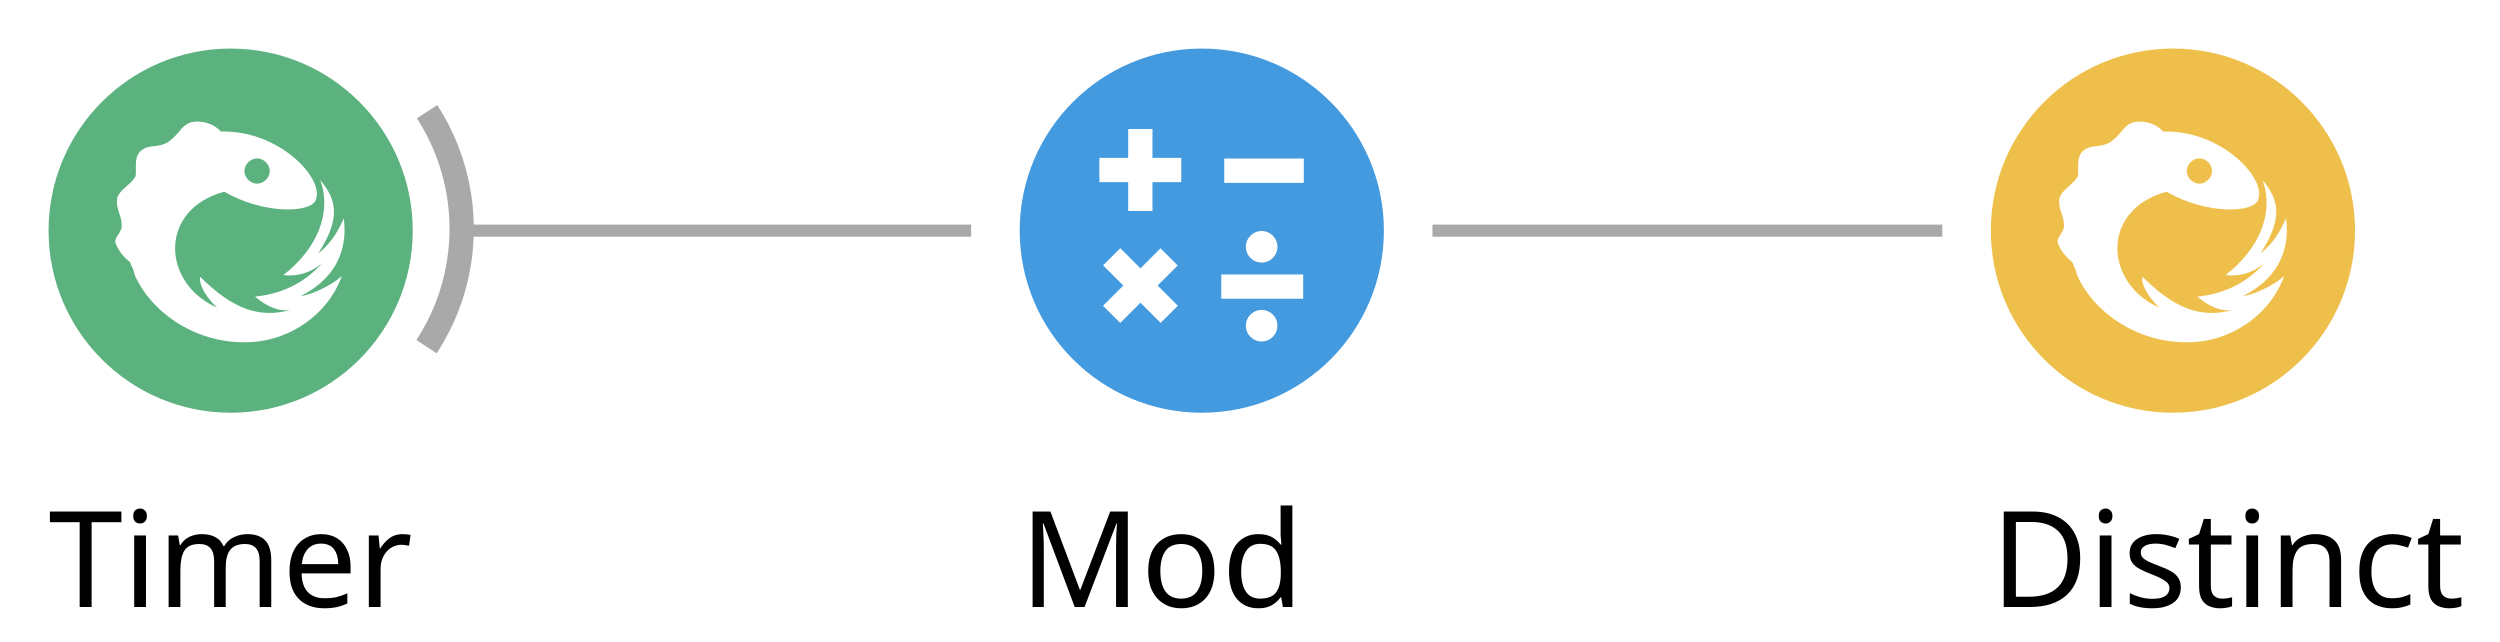
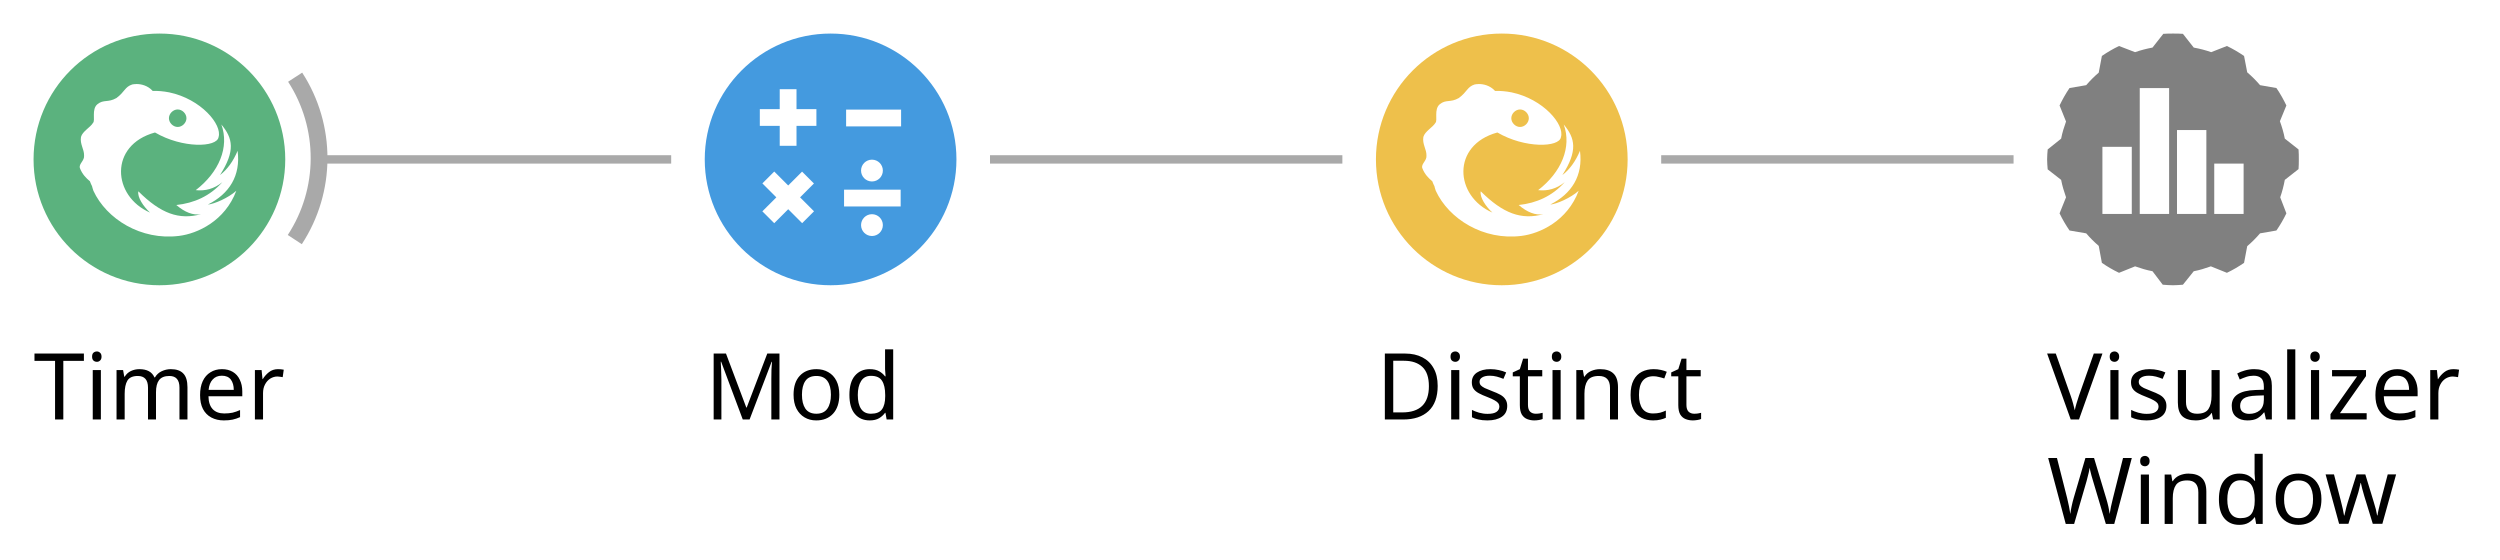
- <svg xmlns="http://www.w3.org/2000/svg" width="205.942" height="52.825" id="SvgGdi_output">
+ <svg xmlns="http://www.w3.org/2000/svg" width="297.979" height="66.65" id="SvgGdi_output">
  <style>text { fill: #000; } @media (prefers-color-scheme: dark) { text { fill: #eee; } }</style>
  <rect id="background" height="100.00%" style="fill:none;" width="100.00%" y="0.00" x="0.00" />
  <g style="shape-rendering:auto;" id="root_group">
-     <line y1="19.00" style="stroke:rgb(169,169,169);fill:none;stroke-linecap:butt;stroke-miterlimit:9;opacity:1;stroke-width:1;stroke-linejoin:miter;" id="2" x2="160.00" y2="19.00" x1="118.00" />
-     <line y1="19.00" style="stroke:rgb(169,169,169);fill:none;stroke-linecap:butt;stroke-miterlimit:9;opacity:1;stroke-width:1;stroke-linejoin:miter;" id="3" x2="80.00" y2="19.00" x1="38.00" />
-     <ellipse id="36" cy="15.00" cx="15.00" transform="matrix(1.00 0.00 0.00 1.00 164.00 4.00 ) " rx="15.00" ry="15.00" style="stroke:none;opacity:1;fill:rgb(238,192,75);" />
-     <path d="M 12.246 6.014 12.246 6.02 C 12.058 6.02 11.895 6.04 11.767 6.066 10.869 6.353 10.896 6.934 9.877 7.686 8.863 8.264 8.353 7.82 7.615 8.42 6.878 9.016 7.393 10.383 7.084 10.648 6.777 11.18 5.826 11.655 5.652 12.326 5.509 13.185 6.042 13.797 6.021 14.533 6.083 15.146 5.411 15.495 5.508 15.992 5.797 16.804 6.354 17.292 6.617 17.518 6.663 17.55 6.7 17.599 6.715 17.602 6.791 17.792 6.859 17.986 6.955 18.166 6.95 18.14 6.949 18.114 6.943 18.088 6.998 18.305 7.055 18.524 7.133 18.738 8.683 22.099 12.814 24.686 17.342 24.117 19.541 23.848 22.824 22.332 24.166 18.738 23.22 19.587 21.532 20.324 20.777 20.381 23.33 19.105 24.707 16.937 24.32 13.975 23.792 15.233 23.093 16.201 22.221 16.865 24.075 13.976 23.757 12.481 22.385 10.84 23.366 13.539 22.097 16.534 19.332 18.664 20.452 18.785 21.517 18.516 22.502 17.713 21.013 19.374 19.15 20.208 17.014 20.436 18.034 21.303 19.018 21.695 19.959 21.527 17.345 22.249 15.155 21.454 12.49 18.801 12.351 19.515 13.105 20.628 13.883 21.338 9.373 19.383 8.976 13.296 14.469 11.793 14.472 11.793 14.475 11.794 14.478 11.793 17.75 13.707 21.865 13.581 22.051 12.344 22.509 10.861 19.965 7.805 16.162 7.008 15.462 6.871 14.792 6.817 14.154 6.836 14.167 6.836 14.179 6.836 14.191 6.826 13.584 6.177 12.81 6.012 12.246 6.014 z M 17.178 9.047 C 17.724 9.047 18.223 9.544 18.223 10.09 18.223 10.636 17.724 11.133 17.178 11.133 16.632 11.133 16.135 10.636 16.135 10.09 16.135 9.544 16.632 9.047 17.178 9.047 z " style="stroke:none;fill-rule:evenodd;opacity:1;fill:rgb(255,255,255);" transform="matrix(1.00 0.00 0.00 1.00 164.00 4.00 ) " id="39" />
-     <text id="40" transform="matrix(1.00 0.00 0.00 1.00 0.00 0.00 ) " x="164.00px" y="39.00px" style="stroke:none;clip-path:url(#42_text_clipper);font-family:Microsoft Sans Serif;font-size:8.25pt;opacity:1;">
-       <tspan dy="8.25pt" id="44">Distinct</tspan>
+     <line y1="19.00" style="stroke:rgb(169,169,169);fill:none;stroke-linecap:butt;stroke-miterlimit:9;opacity:1;stroke-width:1;stroke-linejoin:miter;" id="2" x2="240.00" y2="19.00" x1="198.00" />
+     <line y1="19.00" style="stroke:rgb(169,169,169);fill:none;stroke-linecap:butt;stroke-miterlimit:9;opacity:1;stroke-width:1;stroke-linejoin:miter;" id="3" x2="160.00" y2="19.00" x1="118.00" />
+     <line y1="19.00" style="stroke:rgb(169,169,169);fill:none;stroke-linecap:butt;stroke-miterlimit:9;opacity:1;stroke-width:1;stroke-linejoin:miter;" id="4" x2="80.00" y2="19.00" x1="38.00" />
+     <path transform="matrix(1.00 0.00 0.00 1.00 244.00 4.00 ) " id="37" style="stroke:none;fill-rule:evenodd;opacity:1;fill:rgb(128,128,128);" d="M 15 0 C 15.401 0 15.794 0 16.187 0.033 L 17.476 1.671 C 18.195 1.804 18.878 1.977 19.552 2.218 L 21.429 1.483 C 22.14 1.823 22.829 2.227 23.473 2.67 L 23.849 4.621 C 24.395 5.087 24.913 5.605 25.379 6.151 L 27.33 6.494 C 27.773 7.138 28.177 7.861 28.517 8.571 L 27.746 10.448 C 27.987 11.122 28.196 11.805 28.329 12.523 L 29.967 13.813 C 29.998 14.206 30 14.599 30 15 30 15.392 29.997 15.769 29.967 16.154 L 28.329 17.44 C 28.198 18.146 28.017 18.852 27.782 19.516 L 28.517 21.429 C 28.176 22.143 27.775 22.826 27.33 23.473 L 25.379 23.813 C 24.913 24.358 24.395 24.877 23.849 25.342 L 23.473 27.33 C 22.828 27.774 22.14 28.177 21.429 28.517 L 19.516 27.746 C 18.851 27.982 18.184 28.198 17.476 28.329 L 16.187 29.934 C 15.793 29.965 15.401 30 15 30 14.599 30 14.173 29.966 13.78 29.934 L 12.56 28.329 C 11.862 28.2 11.141 27.977 10.484 27.746 L 8.571 28.517 C 7.856 28.176 7.174 27.776 6.527 27.33 L 6.151 25.306 C 5.617 24.848 5.114 24.348 4.658 23.813 L 2.67 23.473 C 2.225 22.826 1.824 22.143 1.483 21.429 L 2.254 19.516 C 2.023 18.859 1.8 18.138 1.671 17.44 L 0.066 16.187 C 0.035 15.794 -9.272993E-05 15.401 -9.272993E-05 15 -9.272993E-05 14.599 0.035 14.206 0.066 13.813 L 1.671 12.524 C 1.802 11.816 2.019 11.149 2.254 10.484 L 1.483 8.571 C 1.823 7.861 2.227 7.138 2.67 6.494 L 4.658 6.151 C 5.114 5.616 5.617 5.116 6.151 4.658 L 6.527 2.67 C 7.174 2.225 7.857 1.824 8.571 1.483 L 10.484 2.218 C 11.148 1.983 11.854 1.802 12.56 1.671 L 13.846 0.033 C 14.231 0.003 14.608 -0 15 -0 z " />
+     <rect id="44" height="8.00" style="stroke:none;opacity:1;fill:rgb(255,255,255);" transform="matrix(1.00 0.00 0.00 1.00 244.00 4.00 ) " width="3.50" y="13.50" x="6.59" />
+     <rect id="45" height="15.00" style="stroke:none;opacity:1;fill:rgb(255,255,255);" transform="matrix(1.00 0.00 0.00 1.00 244.00 4.00 ) " width="3.50" y="6.50" x="11.04" />
+     <rect id="46" height="10.00" style="stroke:none;opacity:1;fill:rgb(255,255,255);" transform="matrix(1.00 0.00 0.00 1.00 244.00 4.00 ) " width="3.50" y="11.50" x="15.48" />
+     <rect id="47" height="6.00" style="stroke:none;opacity:1;fill:rgb(255,255,255);" transform="matrix(1.00 0.00 0.00 1.00 244.00 4.00 ) " width="3.50" y="15.50" x="19.92" />
+     <text id="48" transform="matrix(1.00 0.00 0.00 1.00 0.00 0.00 ) " x="244.00px" y="39.00px" style="stroke:none;clip-path:url(#50_text_clipper);font-family:Microsoft Sans Serif;font-size:8.25pt;opacity:1;">
+       <tspan dy="8.25pt" id="52">Visualizer</tspan>
    </text>
-     <ellipse id="48" cy="15.00" cx="15.00" transform="matrix(1.00 0.00 0.00 1.00 84.00 4.00 ) " rx="15.00" ry="15.00" style="stroke:none;opacity:1;fill:rgb(68,154,223);" />
-     <path transform="matrix(1.00 0.00 0.00 1.00 84.00 4.00 ) " id="53" d="M 16.849 10.062 23.403 10.062 M 16.604 19.608 23.351 19.608 M 12.307 17.162 7.572 21.897 M 7.577 17.152 12.317 21.892 M 6.564 10.005 13.309 10.005 M 9.937 6.629 9.937 13.381 " style="stroke:rgb(255,255,255);fill:none;stroke-linecap:butt;stroke-miterlimit:9;opacity:1;stroke-width:2;stroke-linejoin:miter;" />
-     <ellipse id="54" cy="16.33" cx="19.93" transform="matrix(1.00 0.00 0.00 1.00 84.00 4.00 ) " rx="1.30" ry="1.30" style="stroke:none;opacity:1;fill:rgb(255,255,255);" />
-     <ellipse id="55" cy="22.83" cx="19.93" transform="matrix(1.00 0.00 0.00 1.00 84.00 4.00 ) " rx="1.30" ry="1.30" style="stroke:none;opacity:1;fill:rgb(255,255,255);" />
-     <text id="56" transform="matrix(1.00 0.00 0.00 1.00 0.00 0.00 ) " x="84.00px" y="39.00px" style="stroke:none;clip-path:url(#58_text_clipper);font-family:Microsoft Sans Serif;font-size:8.25pt;opacity:1;">
-       <tspan dy="8.25pt" id="60">Mod</tspan>
+     <text id="54" transform="matrix(1.00 0.00 0.00 1.00 0.00 0.00 ) " x="244.00px" y="51.45px" style="stroke:none;clip-path:url(#56_text_clipper);font-family:Microsoft Sans Serif;font-size:8.25pt;opacity:1;">
+       <tspan dy="8.25pt" id="58">Window</tspan>
    </text>
-     <path transform="matrix(1.00 0.00 0.00 1.00 4.00 4.00 ) " id="65" d="M 31.179 5.2 C 34.998 11.092 34.981 18.682 31.136 24.557 " style="stroke:rgb(169,169,169);fill:none;stroke-linecap:butt;stroke-miterlimit:9;opacity:1;stroke-width:2;stroke-linejoin:miter;" />
-     <ellipse id="66" cy="15.00" cx="15.00" transform="matrix(1.00 0.00 0.00 1.00 4.00 4.00 ) " rx="15.00" ry="15.00" style="stroke:none;opacity:1;fill:rgb(91,178,126);" />
-     <path d="M 12.246 6.014 12.246 6.02 C 12.058 6.02 11.895 6.04 11.767 6.066 10.869 6.353 10.896 6.934 9.877 7.686 8.863 8.264 8.353 7.82 7.615 8.42 6.878 9.016 7.393 10.383 7.084 10.648 6.777 11.18 5.826 11.655 5.652 12.326 5.509 13.185 6.042 13.797 6.021 14.533 6.083 15.146 5.411 15.495 5.508 15.992 5.797 16.804 6.354 17.292 6.617 17.518 6.663 17.55 6.7 17.599 6.715 17.602 6.791 17.792 6.859 17.986 6.955 18.166 6.95 18.14 6.949 18.114 6.943 18.088 6.998 18.305 7.055 18.524 7.133 18.738 8.683 22.099 12.814 24.686 17.342 24.117 19.541 23.848 22.824 22.332 24.166 18.738 23.22 19.587 21.532 20.324 20.777 20.381 23.33 19.105 24.707 16.937 24.32 13.975 23.792 15.233 23.093 16.201 22.221 16.865 24.075 13.976 23.757 12.481 22.385 10.84 23.366 13.539 22.097 16.534 19.332 18.664 20.452 18.785 21.517 18.516 22.502 17.713 21.013 19.374 19.15 20.208 17.014 20.436 18.034 21.303 19.018 21.695 19.959 21.527 17.345 22.249 15.155 21.454 12.49 18.801 12.351 19.515 13.105 20.628 13.883 21.338 9.373 19.383 8.976 13.296 14.469 11.793 14.472 11.793 14.475 11.794 14.478 11.793 17.75 13.707 21.865 13.581 22.051 12.344 22.509 10.861 19.965 7.805 16.162 7.008 15.462 6.871 14.792 6.817 14.154 6.836 14.167 6.836 14.179 6.836 14.191 6.826 13.584 6.177 12.81 6.012 12.246 6.014 z M 17.178 9.047 C 17.724 9.047 18.223 9.544 18.223 10.09 18.223 10.636 17.724 11.133 17.178 11.133 16.632 11.133 16.135 10.636 16.135 10.09 16.135 9.544 16.632 9.047 17.178 9.047 z " style="stroke:none;fill-rule:evenodd;opacity:1;fill:rgb(255,255,255);" transform="matrix(1.00 0.00 0.00 1.00 4.00 4.00 ) " id="67" />
-     <text id="68" transform="matrix(1.00 0.00 0.00 1.00 0.00 0.00 ) " x="4.00px" y="39.00px" style="stroke:none;clip-path:url(#70_text_clipper);font-family:Microsoft Sans Serif;font-size:8.25pt;opacity:1;">
-       <tspan dy="8.25pt" id="72">Timer</tspan>
+     <ellipse id="62" cy="15.00" cx="15.00" transform="matrix(1.00 0.00 0.00 1.00 164.00 4.00 ) " rx="15.00" ry="15.00" style="stroke:none;opacity:1;fill:rgb(238,192,75);" />
+     <path d="M 12.246 6.014 12.246 6.02 C 12.058 6.02 11.895 6.04 11.767 6.066 10.869 6.353 10.896 6.934 9.877 7.686 8.863 8.264 8.353 7.82 7.615 8.42 6.878 9.016 7.393 10.383 7.084 10.648 6.777 11.18 5.826 11.655 5.652 12.326 5.509 13.185 6.042 13.797 6.021 14.533 6.083 15.146 5.411 15.495 5.508 15.992 5.797 16.804 6.354 17.292 6.617 17.518 6.663 17.55 6.7 17.599 6.715 17.602 6.791 17.792 6.859 17.986 6.955 18.166 6.95 18.14 6.949 18.114 6.943 18.088 6.998 18.305 7.055 18.524 7.133 18.738 8.683 22.099 12.814 24.686 17.342 24.117 19.541 23.848 22.824 22.332 24.166 18.738 23.22 19.587 21.532 20.324 20.777 20.381 23.33 19.105 24.707 16.937 24.32 13.975 23.792 15.233 23.093 16.201 22.221 16.865 24.075 13.976 23.757 12.481 22.385 10.84 23.366 13.539 22.097 16.534 19.332 18.664 20.452 18.785 21.517 18.516 22.502 17.713 21.013 19.374 19.15 20.208 17.014 20.436 18.034 21.303 19.018 21.695 19.959 21.527 17.345 22.249 15.155 21.454 12.49 18.801 12.351 19.515 13.105 20.628 13.883 21.338 9.373 19.383 8.976 13.296 14.469 11.793 14.472 11.793 14.475 11.794 14.478 11.793 17.75 13.707 21.865 13.581 22.051 12.344 22.509 10.861 19.965 7.805 16.162 7.008 15.462 6.871 14.792 6.817 14.154 6.836 14.167 6.836 14.179 6.836 14.191 6.826 13.584 6.177 12.81 6.012 12.246 6.014 z M 17.178 9.047 C 17.724 9.047 18.223 9.544 18.223 10.09 18.223 10.636 17.724 11.133 17.178 11.133 16.632 11.133 16.135 10.636 16.135 10.09 16.135 9.544 16.632 9.047 17.178 9.047 z " style="stroke:none;fill-rule:evenodd;opacity:1;fill:rgb(255,255,255);" transform="matrix(1.00 0.00 0.00 1.00 164.00 4.00 ) " id="65" />
+     <text id="66" transform="matrix(1.00 0.00 0.00 1.00 0.00 0.00 ) " x="164.00px" y="39.00px" style="stroke:none;clip-path:url(#68_text_clipper);font-family:Microsoft Sans Serif;font-size:8.25pt;opacity:1;">
+       <tspan dy="8.25pt" id="70">Distinct</tspan>
+     </text>
+     <ellipse id="74" cy="15.00" cx="15.00" transform="matrix(1.00 0.00 0.00 1.00 84.00 4.00 ) " rx="15.00" ry="15.00" style="stroke:none;opacity:1;fill:rgb(68,154,223);" />
+     <path transform="matrix(1.00 0.00 0.00 1.00 84.00 4.00 ) " id="79" style="stroke:rgb(255,255,255);fill:none;stroke-linecap:butt;stroke-miterlimit:9;opacity:1;stroke-width:2;stroke-linejoin:miter;" d="M 16.849 10.062 23.403 10.062 M 16.604 19.608 23.351 19.608 M 12.307 17.162 7.572 21.897 M 7.577 17.152 12.317 21.892 M 6.564 10.005 13.309 10.005 M 9.937 6.629 9.937 13.381 " />
+     <ellipse id="80" cy="16.33" cx="19.93" transform="matrix(1.00 0.00 0.00 1.00 84.00 4.00 ) " rx="1.30" ry="1.30" style="stroke:none;opacity:1;fill:rgb(255,255,255);" />
+     <ellipse id="81" cy="22.83" cx="19.93" transform="matrix(1.00 0.00 0.00 1.00 84.00 4.00 ) " rx="1.30" ry="1.30" style="stroke:none;opacity:1;fill:rgb(255,255,255);" />
+     <text id="82" transform="matrix(1.00 0.00 0.00 1.00 0.00 0.00 ) " x="84.00px" y="39.00px" style="stroke:none;clip-path:url(#84_text_clipper);font-family:Microsoft Sans Serif;font-size:8.25pt;opacity:1;">
+       <tspan dy="8.25pt" id="86">Mod</tspan>
+     </text>
+     <path transform="matrix(1.00 0.00 0.00 1.00 4.00 4.00 ) " id="91" style="stroke:rgb(169,169,169);fill:none;stroke-linecap:butt;stroke-miterlimit:9;opacity:1;stroke-width:2;stroke-linejoin:miter;" d="M 31.179 5.2 C 34.998 11.092 34.981 18.682 31.136 24.557 " />
+     <ellipse id="92" cy="15.00" cx="15.00" transform="matrix(1.00 0.00 0.00 1.00 4.00 4.00 ) " rx="15.00" ry="15.00" style="stroke:none;opacity:1;fill:rgb(91,178,126);" />
+     <path d="M 12.246 6.014 12.246 6.02 C 12.058 6.02 11.895 6.04 11.767 6.066 10.869 6.353 10.896 6.934 9.877 7.686 8.863 8.264 8.353 7.82 7.615 8.42 6.878 9.016 7.393 10.383 7.084 10.648 6.777 11.18 5.826 11.655 5.652 12.326 5.509 13.185 6.042 13.797 6.021 14.533 6.083 15.146 5.411 15.495 5.508 15.992 5.797 16.804 6.354 17.292 6.617 17.518 6.663 17.55 6.7 17.599 6.715 17.602 6.791 17.792 6.859 17.986 6.955 18.166 6.95 18.14 6.949 18.114 6.943 18.088 6.998 18.305 7.055 18.524 7.133 18.738 8.683 22.099 12.814 24.686 17.342 24.117 19.541 23.848 22.824 22.332 24.166 18.738 23.22 19.587 21.532 20.324 20.777 20.381 23.33 19.105 24.707 16.937 24.32 13.975 23.792 15.233 23.093 16.201 22.221 16.865 24.075 13.976 23.757 12.481 22.385 10.84 23.366 13.539 22.097 16.534 19.332 18.664 20.452 18.785 21.517 18.516 22.502 17.713 21.013 19.374 19.15 20.208 17.014 20.436 18.034 21.303 19.018 21.695 19.959 21.527 17.345 22.249 15.155 21.454 12.49 18.801 12.351 19.515 13.105 20.628 13.883 21.338 9.373 19.383 8.976 13.296 14.469 11.793 14.472 11.793 14.475 11.794 14.478 11.793 17.75 13.707 21.865 13.581 22.051 12.344 22.509 10.861 19.965 7.805 16.162 7.008 15.462 6.871 14.792 6.817 14.154 6.836 14.167 6.836 14.179 6.836 14.191 6.826 13.584 6.177 12.81 6.012 12.246 6.014 z M 17.178 9.047 C 17.724 9.047 18.223 9.544 18.223 10.09 18.223 10.636 17.724 11.133 17.178 11.133 16.632 11.133 16.135 10.636 16.135 10.09 16.135 9.544 16.632 9.047 17.178 9.047 z " style="stroke:none;fill-rule:evenodd;opacity:1;fill:rgb(255,255,255);" transform="matrix(1.00 0.00 0.00 1.00 4.00 4.00 ) " id="93" />
+     <text id="94" transform="matrix(1.00 0.00 0.00 1.00 0.00 0.00 ) " x="4.00px" y="39.00px" style="stroke:none;clip-path:url(#96_text_clipper);font-family:Microsoft Sans Serif;font-size:8.25pt;opacity:1;">
+       <tspan dy="8.25pt" id="98">Timer</tspan>
    </text>
  </g>
  <defs id="clips_hatches_and_gradients">
-     <clipPath id="42_text_clipper">
-       <rect x="164.00" y="39.00" width="40.94" height="13.83" id="43" />
+     <clipPath id="50_text_clipper">
+       <rect x="244.00" y="39.00" width="52.98" height="27.65" id="51" />
    </clipPath>
-     <clipPath id="58_text_clipper">
-       <rect x="84.00" y="39.00" width="25.70" height="13.83" id="59" />
+     <clipPath id="56_text_clipper">
+       <rect x="244.00" y="51.45" width="52.98" height="27.65" id="57" />
    </clipPath>
-     <clipPath id="70_text_clipper">
-       <rect x="4.00" y="39.00" width="32.68" height="13.83" id="71" />
+     <clipPath id="68_text_clipper">
+       <rect x="164.00" y="39.00" width="40.94" height="13.83" id="69" />
+     </clipPath>
+     <clipPath id="84_text_clipper">
+       <rect x="84.00" y="39.00" width="25.70" height="13.83" id="85" />
+     </clipPath>
+     <clipPath id="96_text_clipper">
+       <rect x="4.00" y="39.00" width="32.68" height="13.83" id="97" />
    </clipPath>
  </defs>
</svg>
